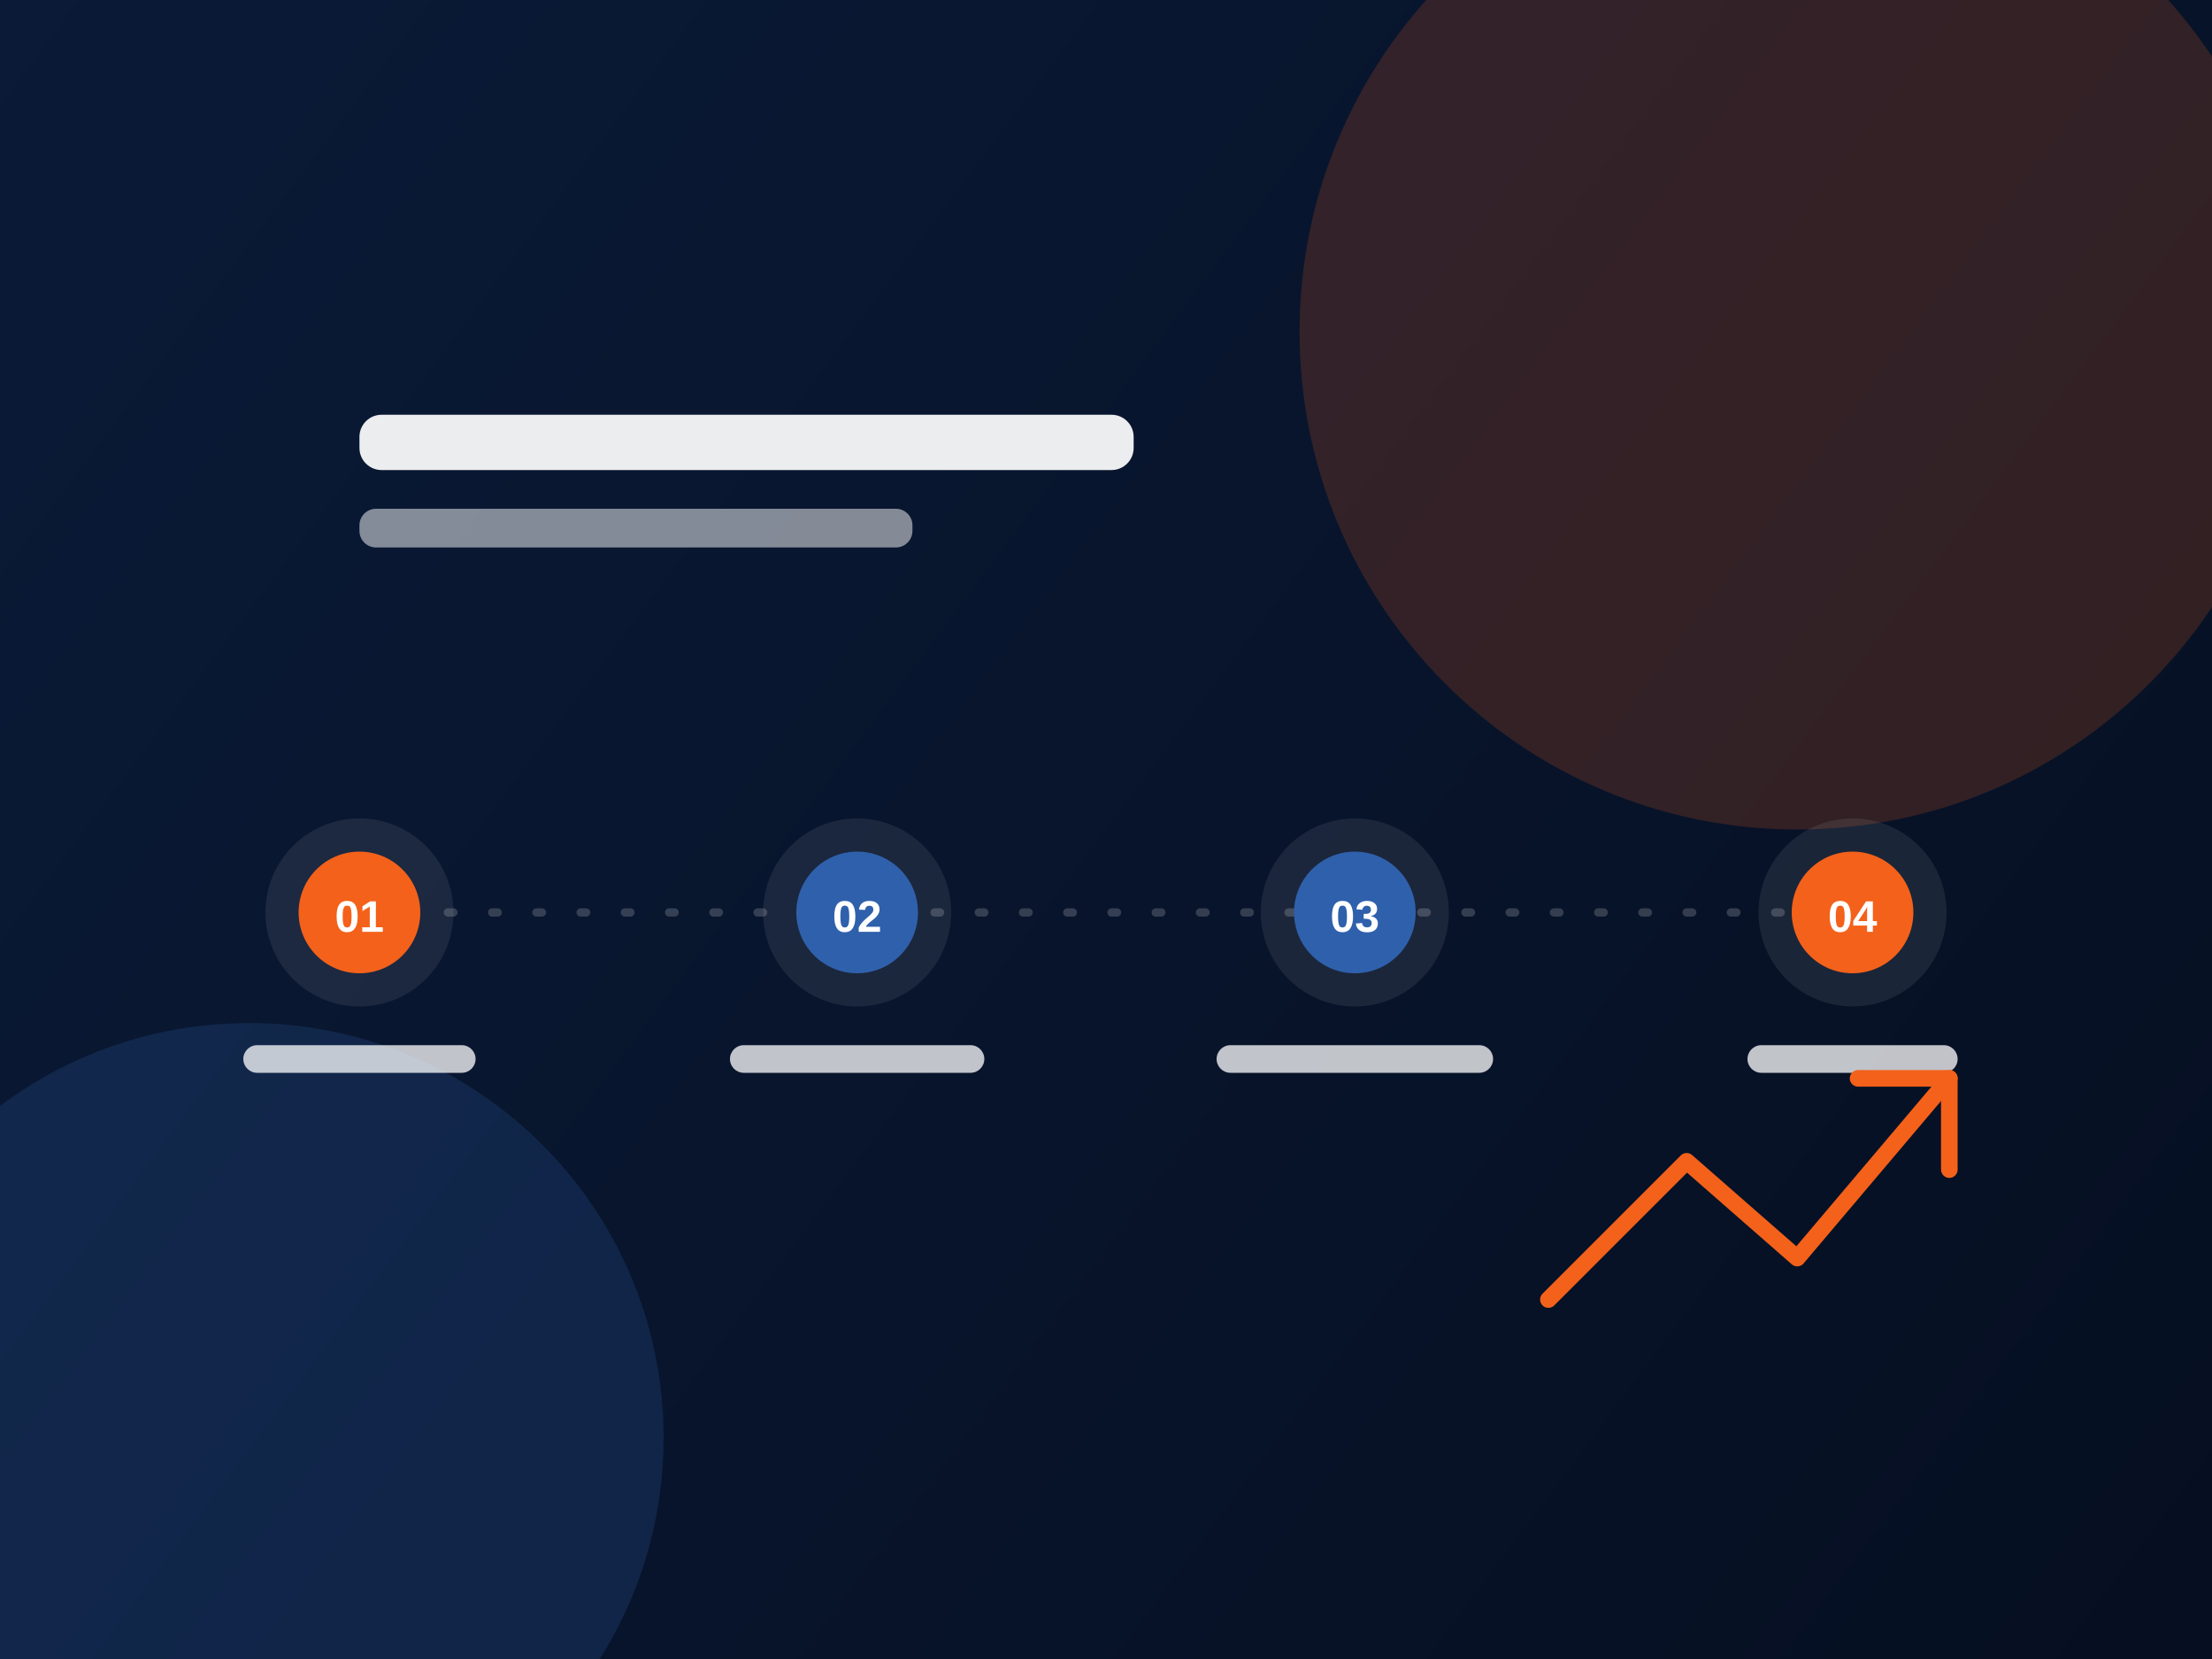
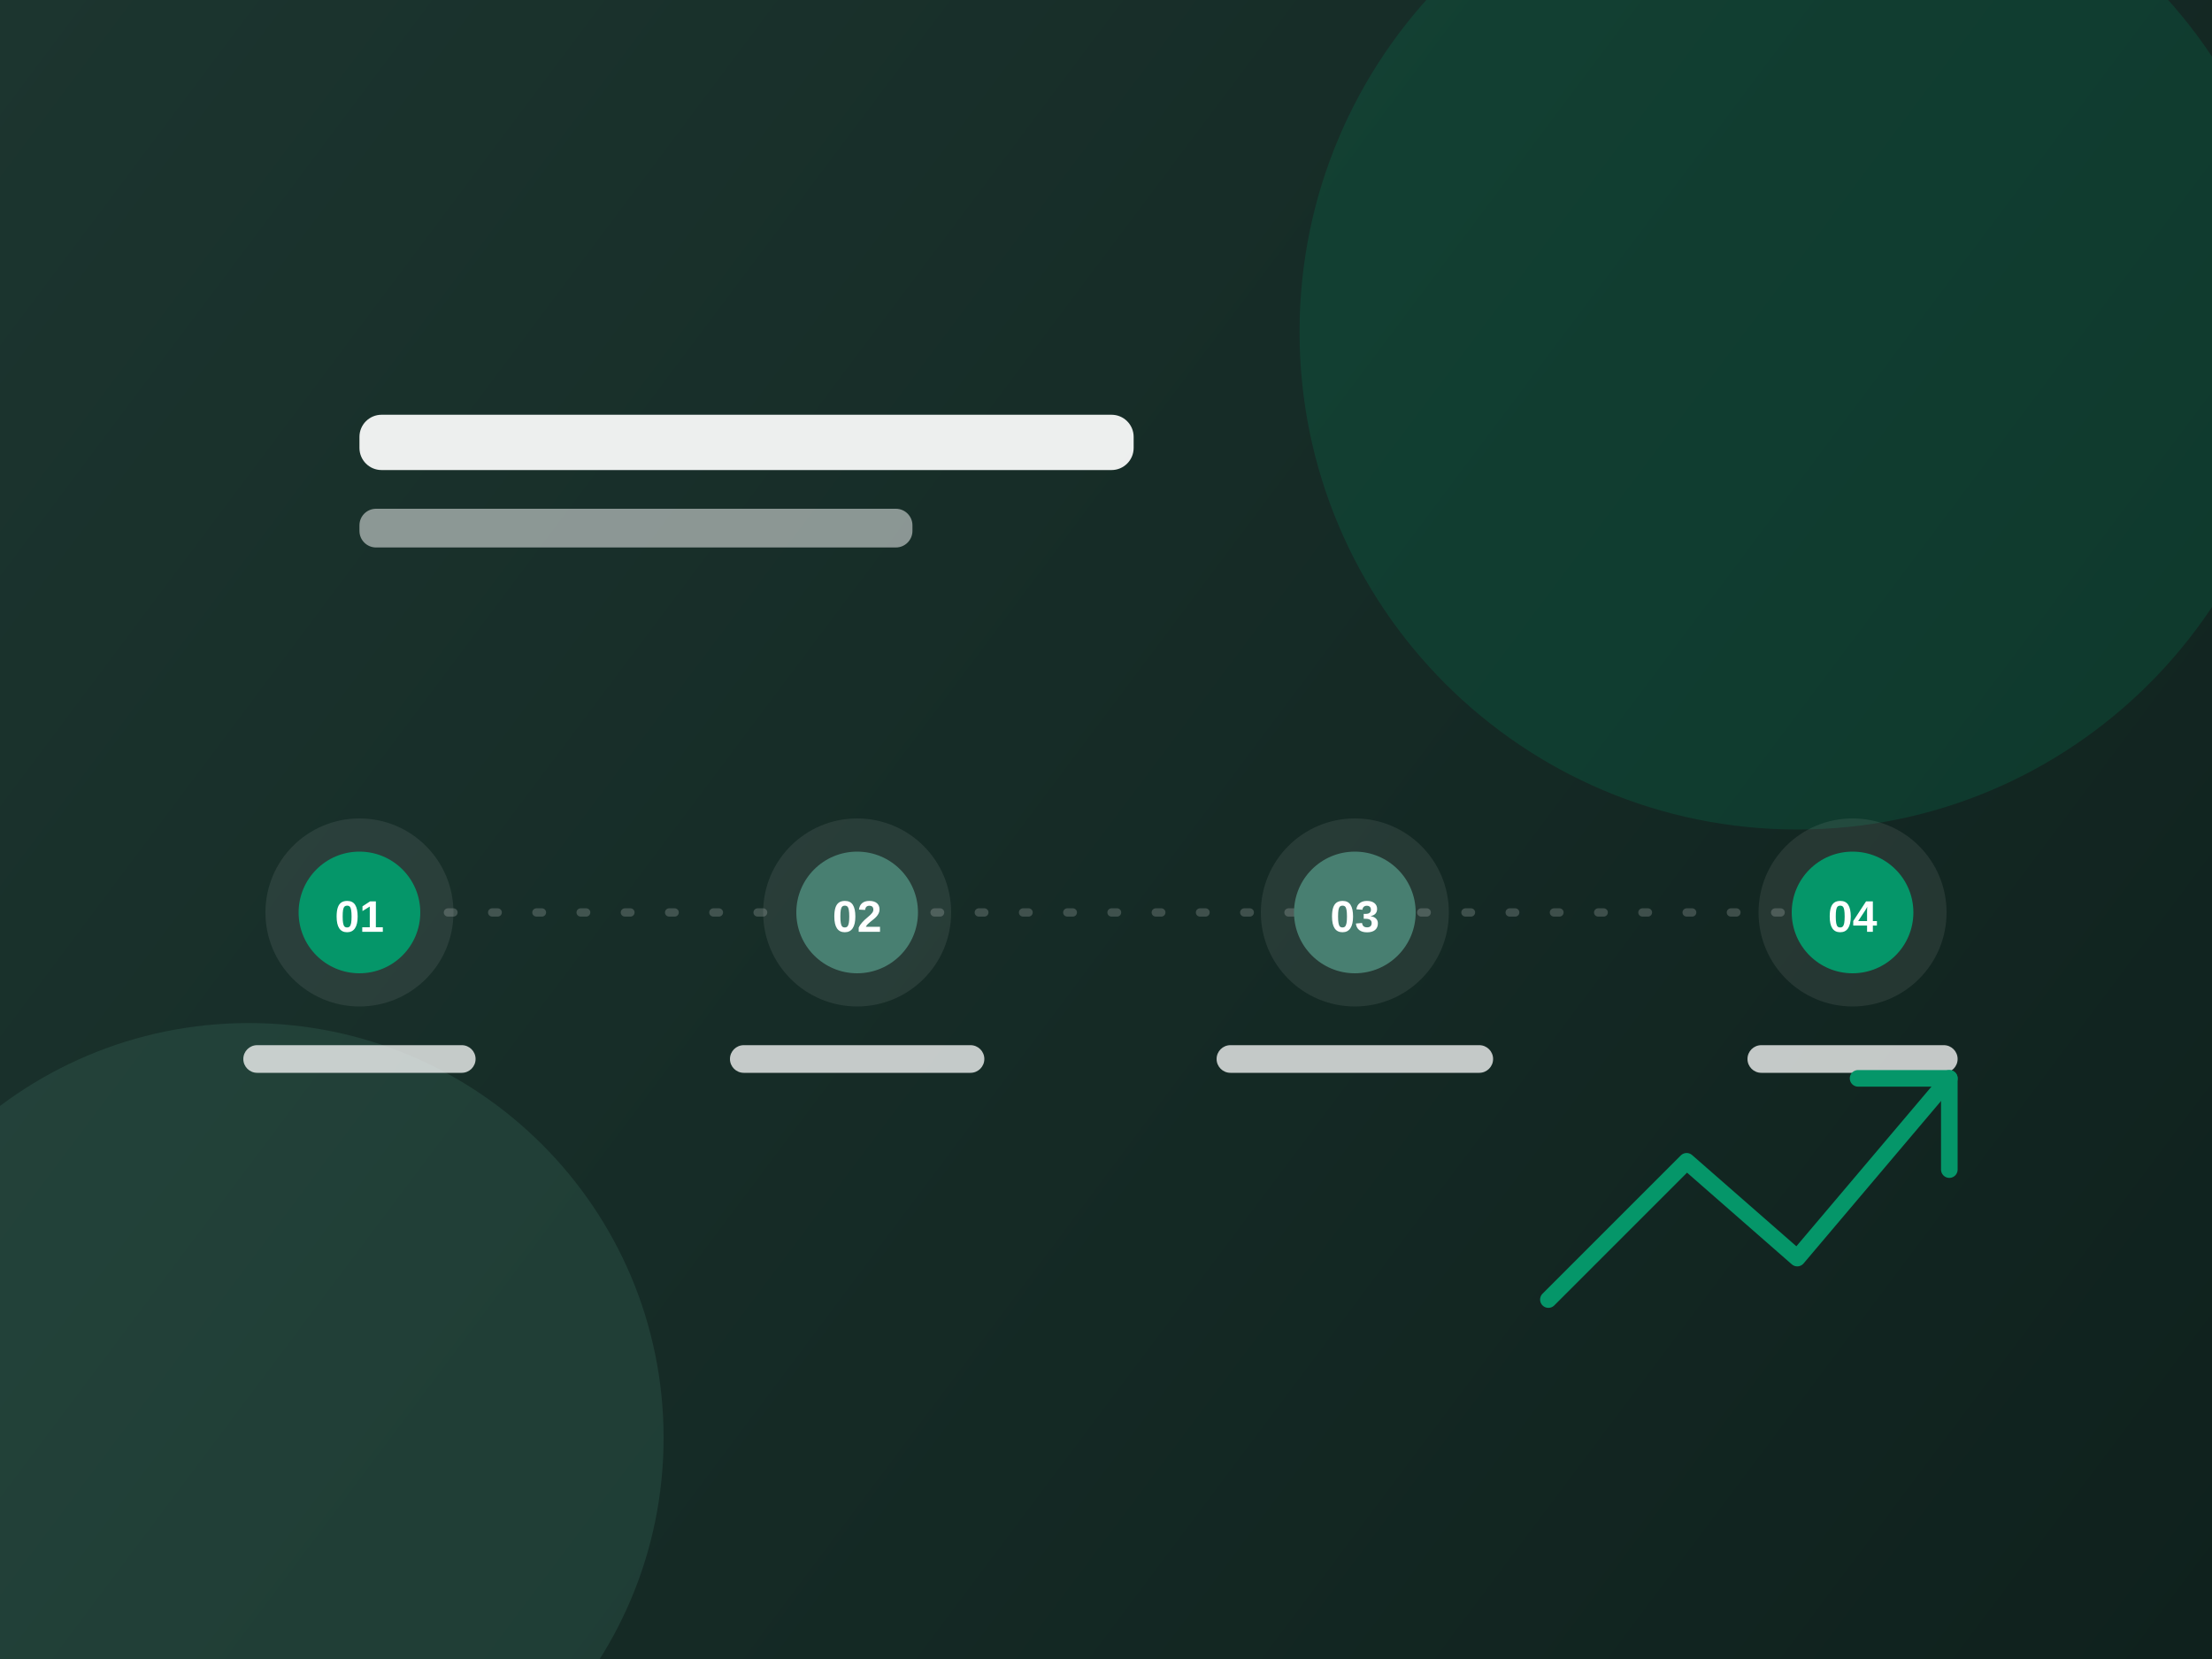
<svg xmlns="http://www.w3.org/2000/svg" viewBox="0 0 800 600" fill="none">
  <defs>
    <linearGradient id="consult-bg" x1="0" y1="0" x2="800" y2="600" gradientUnits="userSpaceOnUse">
-       <stop offset="0" stop-color="#0a1a37" />
-       <stop offset="1" stop-color="#060f21" />
+       <stop offset="0" stop-color="#1c352f" />
+       <stop offset="1" stop-color="#0f211d" />
    </linearGradient>
  </defs>
  <rect width="800" height="600" fill="url(#consult-bg)" />
-   <circle cx="650" cy="120" r="180" fill="#f4611a" fill-opacity="0.18" />
-   <circle cx="90" cy="520" r="150" fill="#2f60ac" fill-opacity="0.22" />
+   <circle cx="650" cy="120" r="180" fill="#059669" fill-opacity="0.18" />
+   <circle cx="90" cy="520" r="150" fill="#487f71" fill-opacity="0.22" />
  <path d="M130 330 H670" stroke="#ffffff" stroke-opacity="0.18" stroke-width="3" stroke-dasharray="2 14" stroke-linecap="round" />
  <circle cx="130" cy="330" r="34" fill="#ffffff" fill-opacity="0.08" />
-   <circle cx="130" cy="330" r="22" fill="#f4611a" />
+   <circle cx="130" cy="330" r="22" fill="#059669" />
  <text x="130" y="337" font-family="Arial, sans-serif" font-size="16" font-weight="700" fill="#ffffff" text-anchor="middle">01</text>
  <rect x="88" y="378" width="84" height="10" rx="5" fill="#ffffff" fill-opacity="0.75" />
  <circle cx="310" cy="330" r="34" fill="#ffffff" fill-opacity="0.08" />
-   <circle cx="310" cy="330" r="22" fill="#2f60ac" />
+   <circle cx="310" cy="330" r="22" fill="#487f71" />
  <text x="310" y="337" font-family="Arial, sans-serif" font-size="16" font-weight="700" fill="#ffffff" text-anchor="middle">02</text>
  <rect x="264" y="378" width="92" height="10" rx="5" fill="#ffffff" fill-opacity="0.75" />
  <circle cx="490" cy="330" r="34" fill="#ffffff" fill-opacity="0.08" />
-   <circle cx="490" cy="330" r="22" fill="#2f60ac" />
+   <circle cx="490" cy="330" r="22" fill="#487f71" />
  <text x="490" y="337" font-family="Arial, sans-serif" font-size="16" font-weight="700" fill="#ffffff" text-anchor="middle">03</text>
  <rect x="440" y="378" width="100" height="10" rx="5" fill="#ffffff" fill-opacity="0.75" />
  <circle cx="670" cy="330" r="34" fill="#ffffff" fill-opacity="0.08" />
-   <circle cx="670" cy="330" r="22" fill="#f4611a" />
+   <circle cx="670" cy="330" r="22" fill="#059669" />
  <text x="670" y="337" font-family="Arial, sans-serif" font-size="16" font-weight="700" fill="#ffffff" text-anchor="middle">04</text>
  <rect x="632" y="378" width="76" height="10" rx="5" fill="#ffffff" fill-opacity="0.75" />
  <rect x="130" y="150" width="280" height="20" rx="8" fill="#ffffff" fill-opacity="0.92" />
  <rect x="130" y="184" width="200" height="14" rx="6" fill="#ffffff" fill-opacity="0.5" />
-   <path d="M560 470 L610 420 L650 455 L705 390" stroke="#f4611a" stroke-width="6" stroke-linecap="round" stroke-linejoin="round" fill="none" />
-   <path d="M672 390 H705 V423" stroke="#f4611a" stroke-width="6" stroke-linecap="round" stroke-linejoin="round" fill="none" />
+   <path d="M560 470 L610 420 L650 455 L705 390" stroke="#059669" stroke-width="6" stroke-linecap="round" stroke-linejoin="round" fill="none" />
+   <path d="M672 390 H705 V423" stroke="#059669" stroke-width="6" stroke-linecap="round" stroke-linejoin="round" fill="none" />
</svg>
